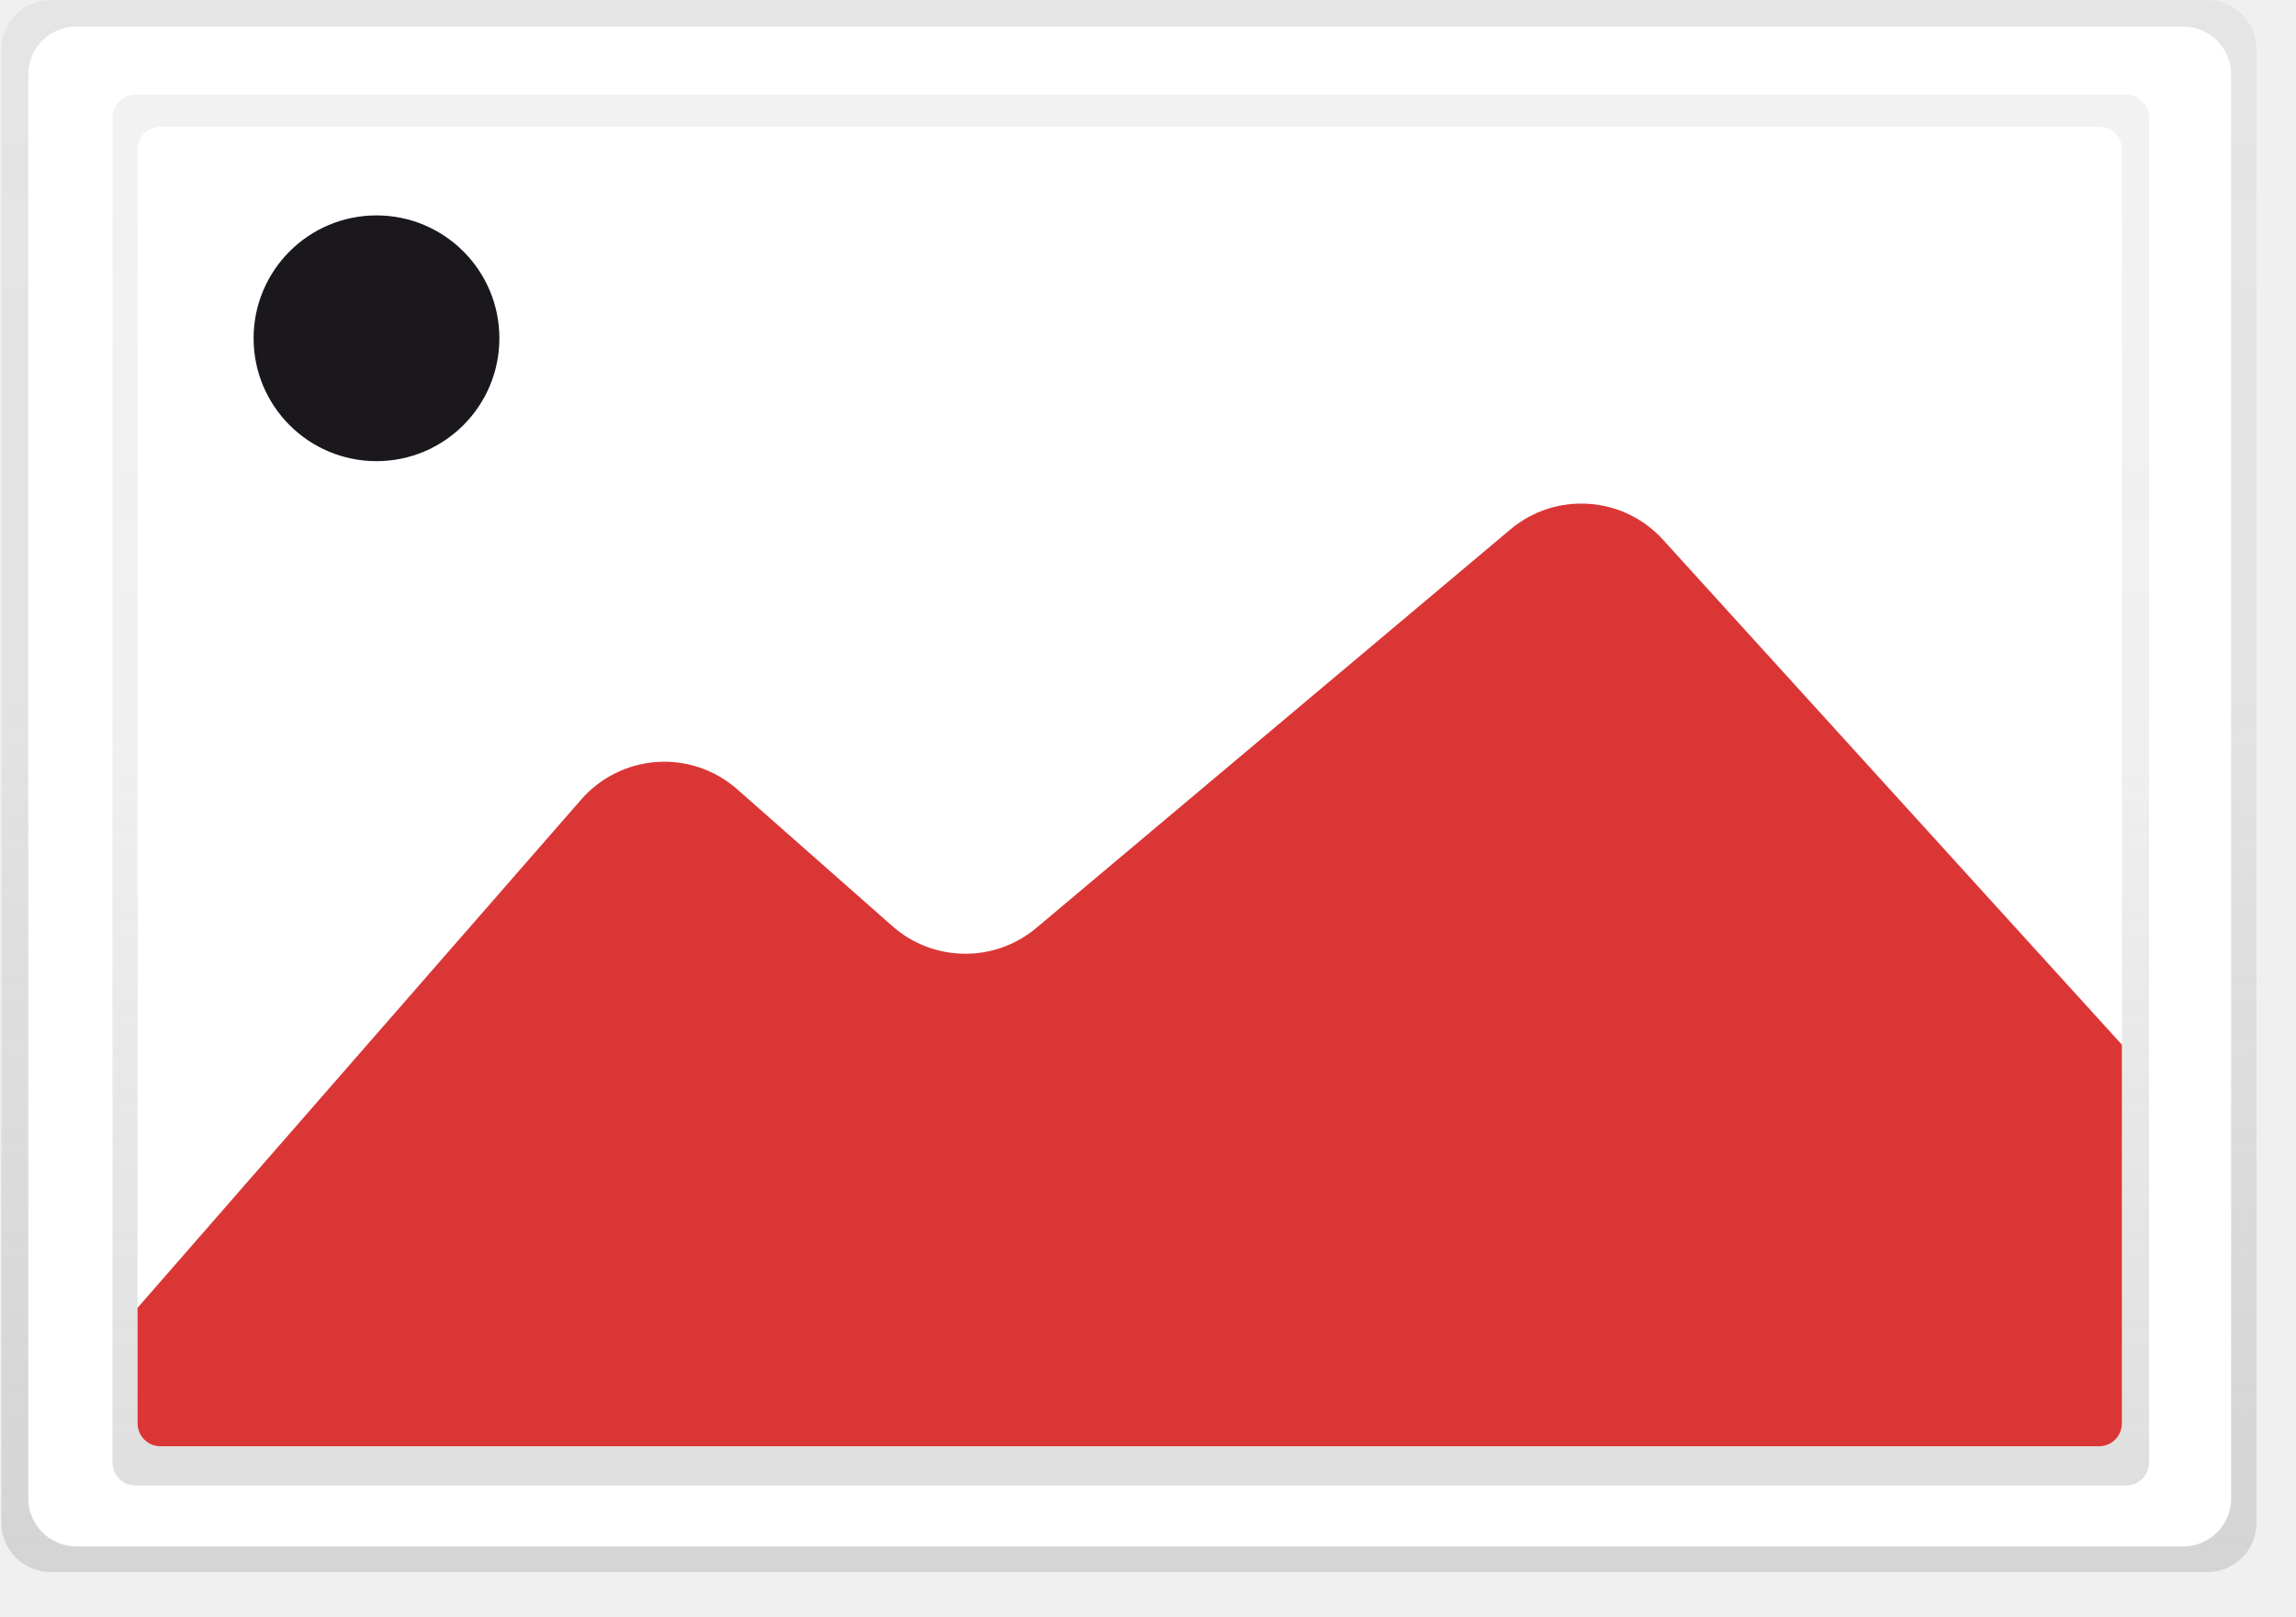
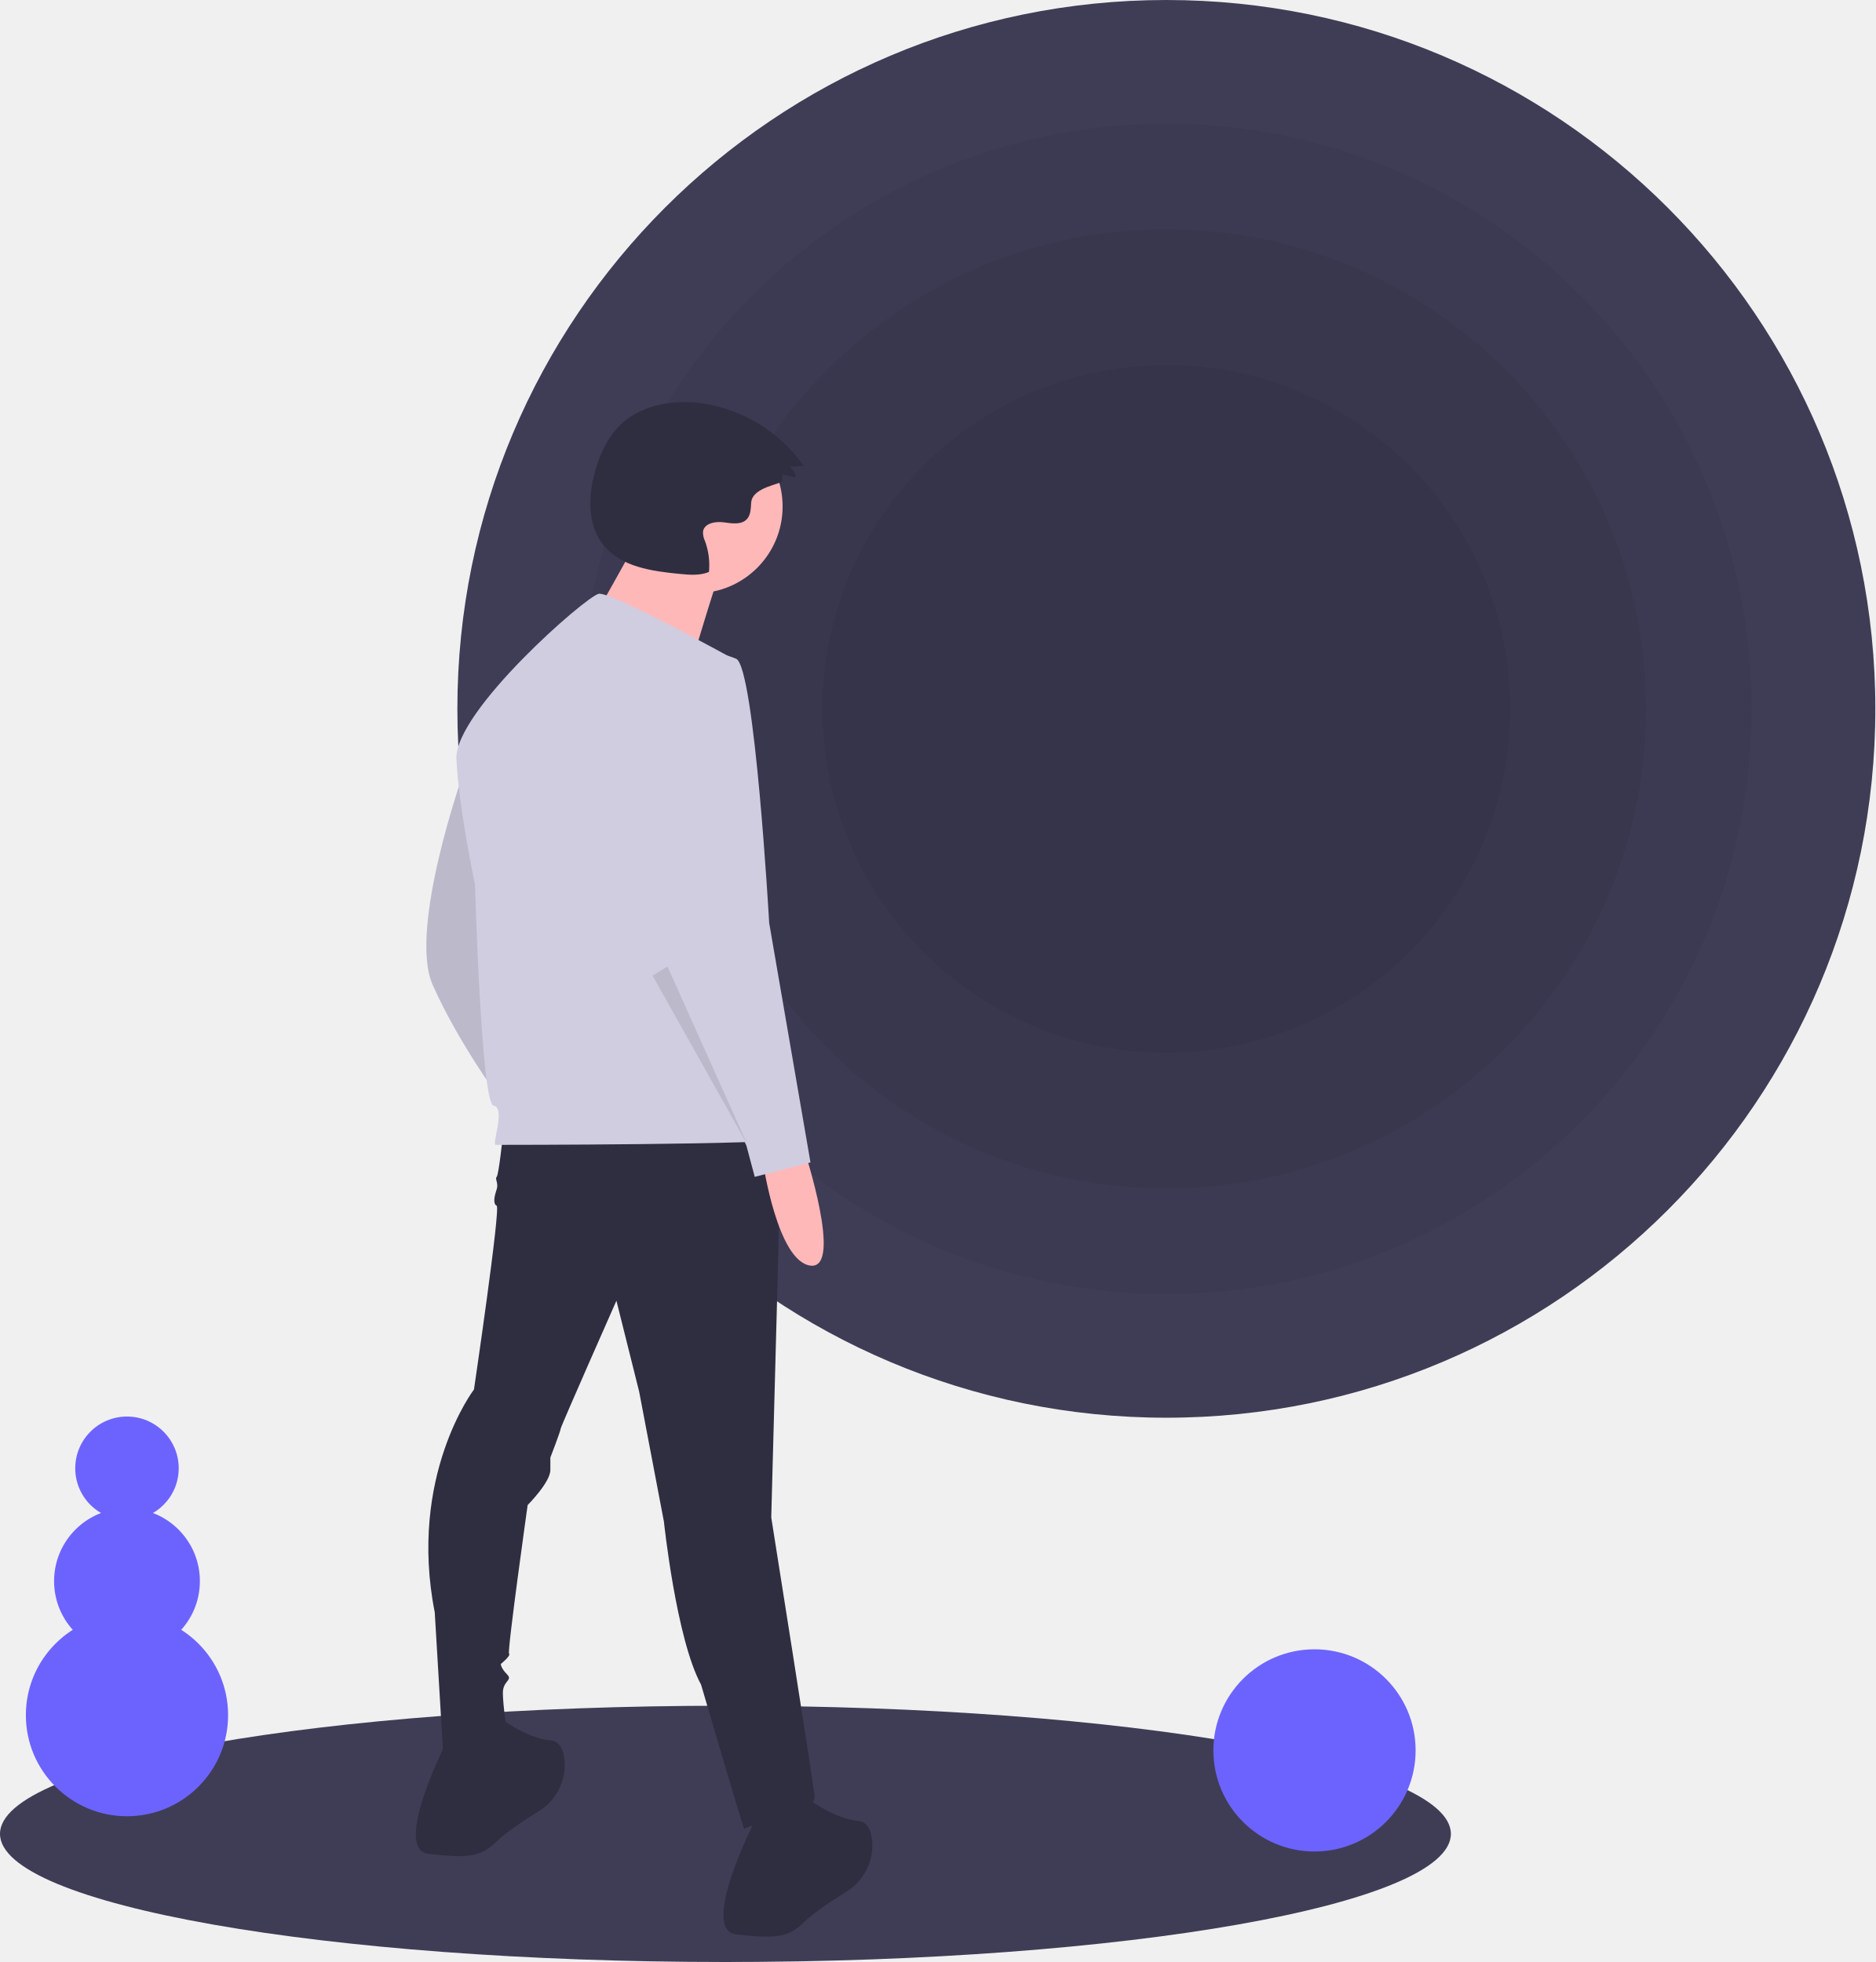
- <svg xmlns="http://www.w3.org/2000/svg" xmlns:xlink="http://www.w3.org/1999/xlink" id="e939d086-638f-4996-87fc-c8f8e2e76ed8" data-name="Layer 1" width="887.82" height="625.36" viewBox="0 0 887.82 625.36">
-   <defs>
-     <linearGradient id="54559514-f8bf-4b72-8b13-4037efd0578e" x1="600" y1="754.02" x2="600" y2="145.98" gradientUnits="userSpaceOnUse">
-       <stop offset="0" stop-color="gray" stop-opacity="0.25" />
-       <stop offset="0.54" stop-color="gray" stop-opacity="0.12" />
-       <stop offset="1" stop-color="gray" stop-opacity="0.1" />
-     </linearGradient>
-     <linearGradient id="e6455490-a92e-4492-9f58-af2cf304751a" x1="437.25" y1="574.51" x2="437.25" y2="36.62" xlink:href="#54559514-f8bf-4b72-8b13-4037efd0578e" />
-     <clipPath id="b627ac0e-a25e-4e67-ba10-e4156399602a" transform="translate(-163.46 -145.98)">
-       <rect x="216.65" y="194.98" width="767.31" height="510.36" rx="8.85" ry="8.85" fill="#fff" />
-     </clipPath>
-   </defs>
-   <path d="M1036,734.86A19.06,19.06,0,0,1,1017,754H183a19.06,19.06,0,0,1-19-19.16V165.14A19.06,19.06,0,0,1,183,146H1017a19.06,19.06,0,0,1,19,19.16" transform="translate(-163.46 -145.98)" fill="url(#54559514-f8bf-4b72-8b13-4037efd0578e)" />
-   <path d="M1026.19,725.54a18.52,18.52,0,0,1-18.52,18.52H192.93a18.52,18.52,0,0,1-18.52-18.52V174.78a18.52,18.52,0,0,1,18.52-18.52h814.74a18.52,18.52,0,0,1,18.52,18.52" transform="translate(-163.46 -145.98)" fill="#fff" />
-   <g id="5f7f4fba-1df4-4c9b-ab6f-3f66810cb66e" data-name="&lt;Rectangle&gt;">
-     <rect x="43.49" y="36.62" width="787.52" height="537.89" rx="8.85" ry="8.85" fill="url(#e6455490-a92e-4492-9f58-af2cf304751a)" />
-   </g>
-   <rect x="53.19" y="49" width="767.31" height="510.36" rx="8.85" ry="8.85" fill="#fff" />
-   <g clip-path="url(#b627ac0e-a25e-4e67-ba10-e4156399602a)">
-     <path d="M174,700.66,388.21,455.19a42.64,42.64,0,0,1,60.34-3.94l60,52.93a42.64,42.64,0,0,0,55.65.67L747.52,350.73a42.64,42.64,0,0,1,59,4l225,247.64a42.64,42.64,0,0,1,10.91,24.9l8.68,97.69a42.64,42.64,0,0,1-42.48,46.42H206.11A42.64,42.64,0,0,1,163.48,730h0A42.64,42.64,0,0,1,174,700.66Z" transform="translate(-163.46 -145.98)" fill="#db3636" />
-   </g>
-   <circle cx="145.58" cy="130.83" r="47.52" fill="#1b181d" />
+ <svg xmlns="http://www.w3.org/2000/svg" id="bac3cfc7-b61b-48ce-8441-8100e40ddaa6" data-name="Layer 1" width="797.5" height="834.5" viewBox="0 0 797.5 834.5">
+   <ellipse cx="308.5" cy="780" rx="308.5" ry="54.5" fill="#3f3d56" />
+   <circle cx="496" cy="301.5" r="301.5" fill="#3f3d56" />
+   <circle cx="496" cy="301.5" r="248.898" opacity="0.05" />
+   <circle cx="496" cy="301.5" r="203.994" opacity="0.05" />
+   <circle cx="496" cy="301.5" r="146.26" opacity="0.05" />
+   <path d="M398.42,361.232s-23.704,66.722-13.169,90.426,27.216,46.53,27.216,46.53S406.322,365.622,398.42,361.232Z" transform="translate(-201.25 -32.75)" fill="#d0cde1" />
+   <path d="M398.42,361.232s-23.704,66.722-13.169,90.426,27.216,46.53,27.216,46.53S406.322,365.622,398.42,361.232Z" transform="translate(-201.25 -32.75)" opacity="0.1" />
+   <path d="M415.101,515.747s-1.756,16.681-2.634,17.558.878,2.634,0,5.268-1.756,6.145,0,7.023-9.657,78.135-9.657,78.135-28.094,36.873-16.681,94.816l3.512,58.821s27.216,1.756,27.216-7.901c0,0-1.756-11.413-1.756-16.681s4.39-5.268,1.756-7.901-2.634-4.39-2.634-4.39,4.39-3.512,3.512-4.39,7.901-63.211,7.901-63.211,9.657-9.657,9.657-14.925v-5.268s4.39-11.413,4.39-12.291,23.704-54.431,23.704-54.431l9.657,38.629,10.535,55.309s5.268,50.042,15.803,69.356c0,0,18.436,63.211,18.436,61.455s30.727-6.145,29.849-14.047-18.436-118.52-18.436-118.52L533.621,513.991Z" transform="translate(-201.25 -32.75)" fill="#2f2e41" />
+   <path d="M391.397,772.978s-23.704,46.53-7.901,48.286,21.948,1.756,28.971-5.268c3.84-3.84,11.615-8.991,17.876-12.873a23.117,23.117,0,0,0,10.969-21.982c-.463-4.295-2.068-7.834-6.019-8.164-10.535-.878-22.826-10.535-22.826-10.535Z" transform="translate(-201.25 -32.75)" fill="#2f2e41" />
+   <path d="M522.208,807.217s-23.704,46.53-7.901,48.286,21.948,1.756,28.971-5.268c3.84-3.84,11.615-8.991,17.876-12.873a23.117,23.117,0,0,0,10.969-21.982c-.463-4.295-2.068-7.834-6.019-8.164-10.535-.878-22.826-10.535-22.826-10.535Z" transform="translate(-201.25 -32.75)" fill="#2f2e41" />
+   <circle cx="295.905" cy="215.433" r="36.905" fill="#ffb8b8" />
+   <path d="M473.43,260.308S447.07,308.812,444.961,308.812,492.41,324.628,492.41,324.628s13.707-46.394,15.816-50.612Z" transform="translate(-201.25 -32.75)" fill="#ffb8b8" />
+   <path d="M513.867,313.385s-52.675-28.971-57.943-28.094-61.455,50.042-60.577,70.234,7.901,53.553,7.901,53.553,2.634,93.06,7.901,93.938-.878,16.681.878,16.681,122.909,0,123.787-2.634S513.867,313.385,513.867,313.385Z" transform="translate(-201.25 -32.75)" fill="#d0cde1" />
+   <path d="M543.278,521.892s16.681,50.92,2.634,49.164-20.192-43.896-20.192-43.896Z" transform="translate(-201.25 -32.75)" fill="#ffb8b8" />
+   <path d="M498.504,310.313s-32.483,7.023-27.216,50.92,14.925,87.792,14.925,87.792l32.483,71.112,3.512,13.169,23.704-6.145L528.353,425.321s-6.145-108.863-14.047-112.374A34,34,0,0,0,498.504,310.313Z" transform="translate(-201.25 -32.75)" fill="#d0cde1" />
+   <polygon points="277.5 414.958 317.885 486.947 283.86 411.09 277.5 414.958" opacity="0.1" />
+   <path d="M533.896,237.316l.122-2.82,5.61,1.396a6.27,6.27,0,0,0-2.514-4.615l5.976-.334a64.477,64.477,0,0,0-43.124-26.651c-12.926-1.873-27.318.838-36.182,10.43-4.299,4.653-7.001,10.57-8.922,16.607-3.539,11.118-4.26,24.372,3.12,33.409,7.501,9.185,20.602,10.984,32.406,12.121,4.153.4,8.506.772,12.355-.839a29.721,29.721,0,0,0-1.654-13.037,8.687,8.687,0,0,1-.879-4.152c.525-3.512,5.209-4.396,8.728-3.922s7.75,1.2,10.062-1.494c1.593-1.856,1.499-4.559,1.71-6.996C521.282,239.785,533.836,238.707,533.896,237.316Z" transform="translate(-201.25 -32.75)" fill="#2f2e41" />
+   <circle cx="559" cy="744.5" r="43" fill="#6c63ff" />
+   <circle cx="54" cy="729.5" r="43" fill="#6c63ff" />
+   <circle cx="54" cy="672.5" r="31" fill="#6c63ff" />
+   <circle cx="54" cy="624.5" r="22" fill="#6c63ff" />
</svg>
